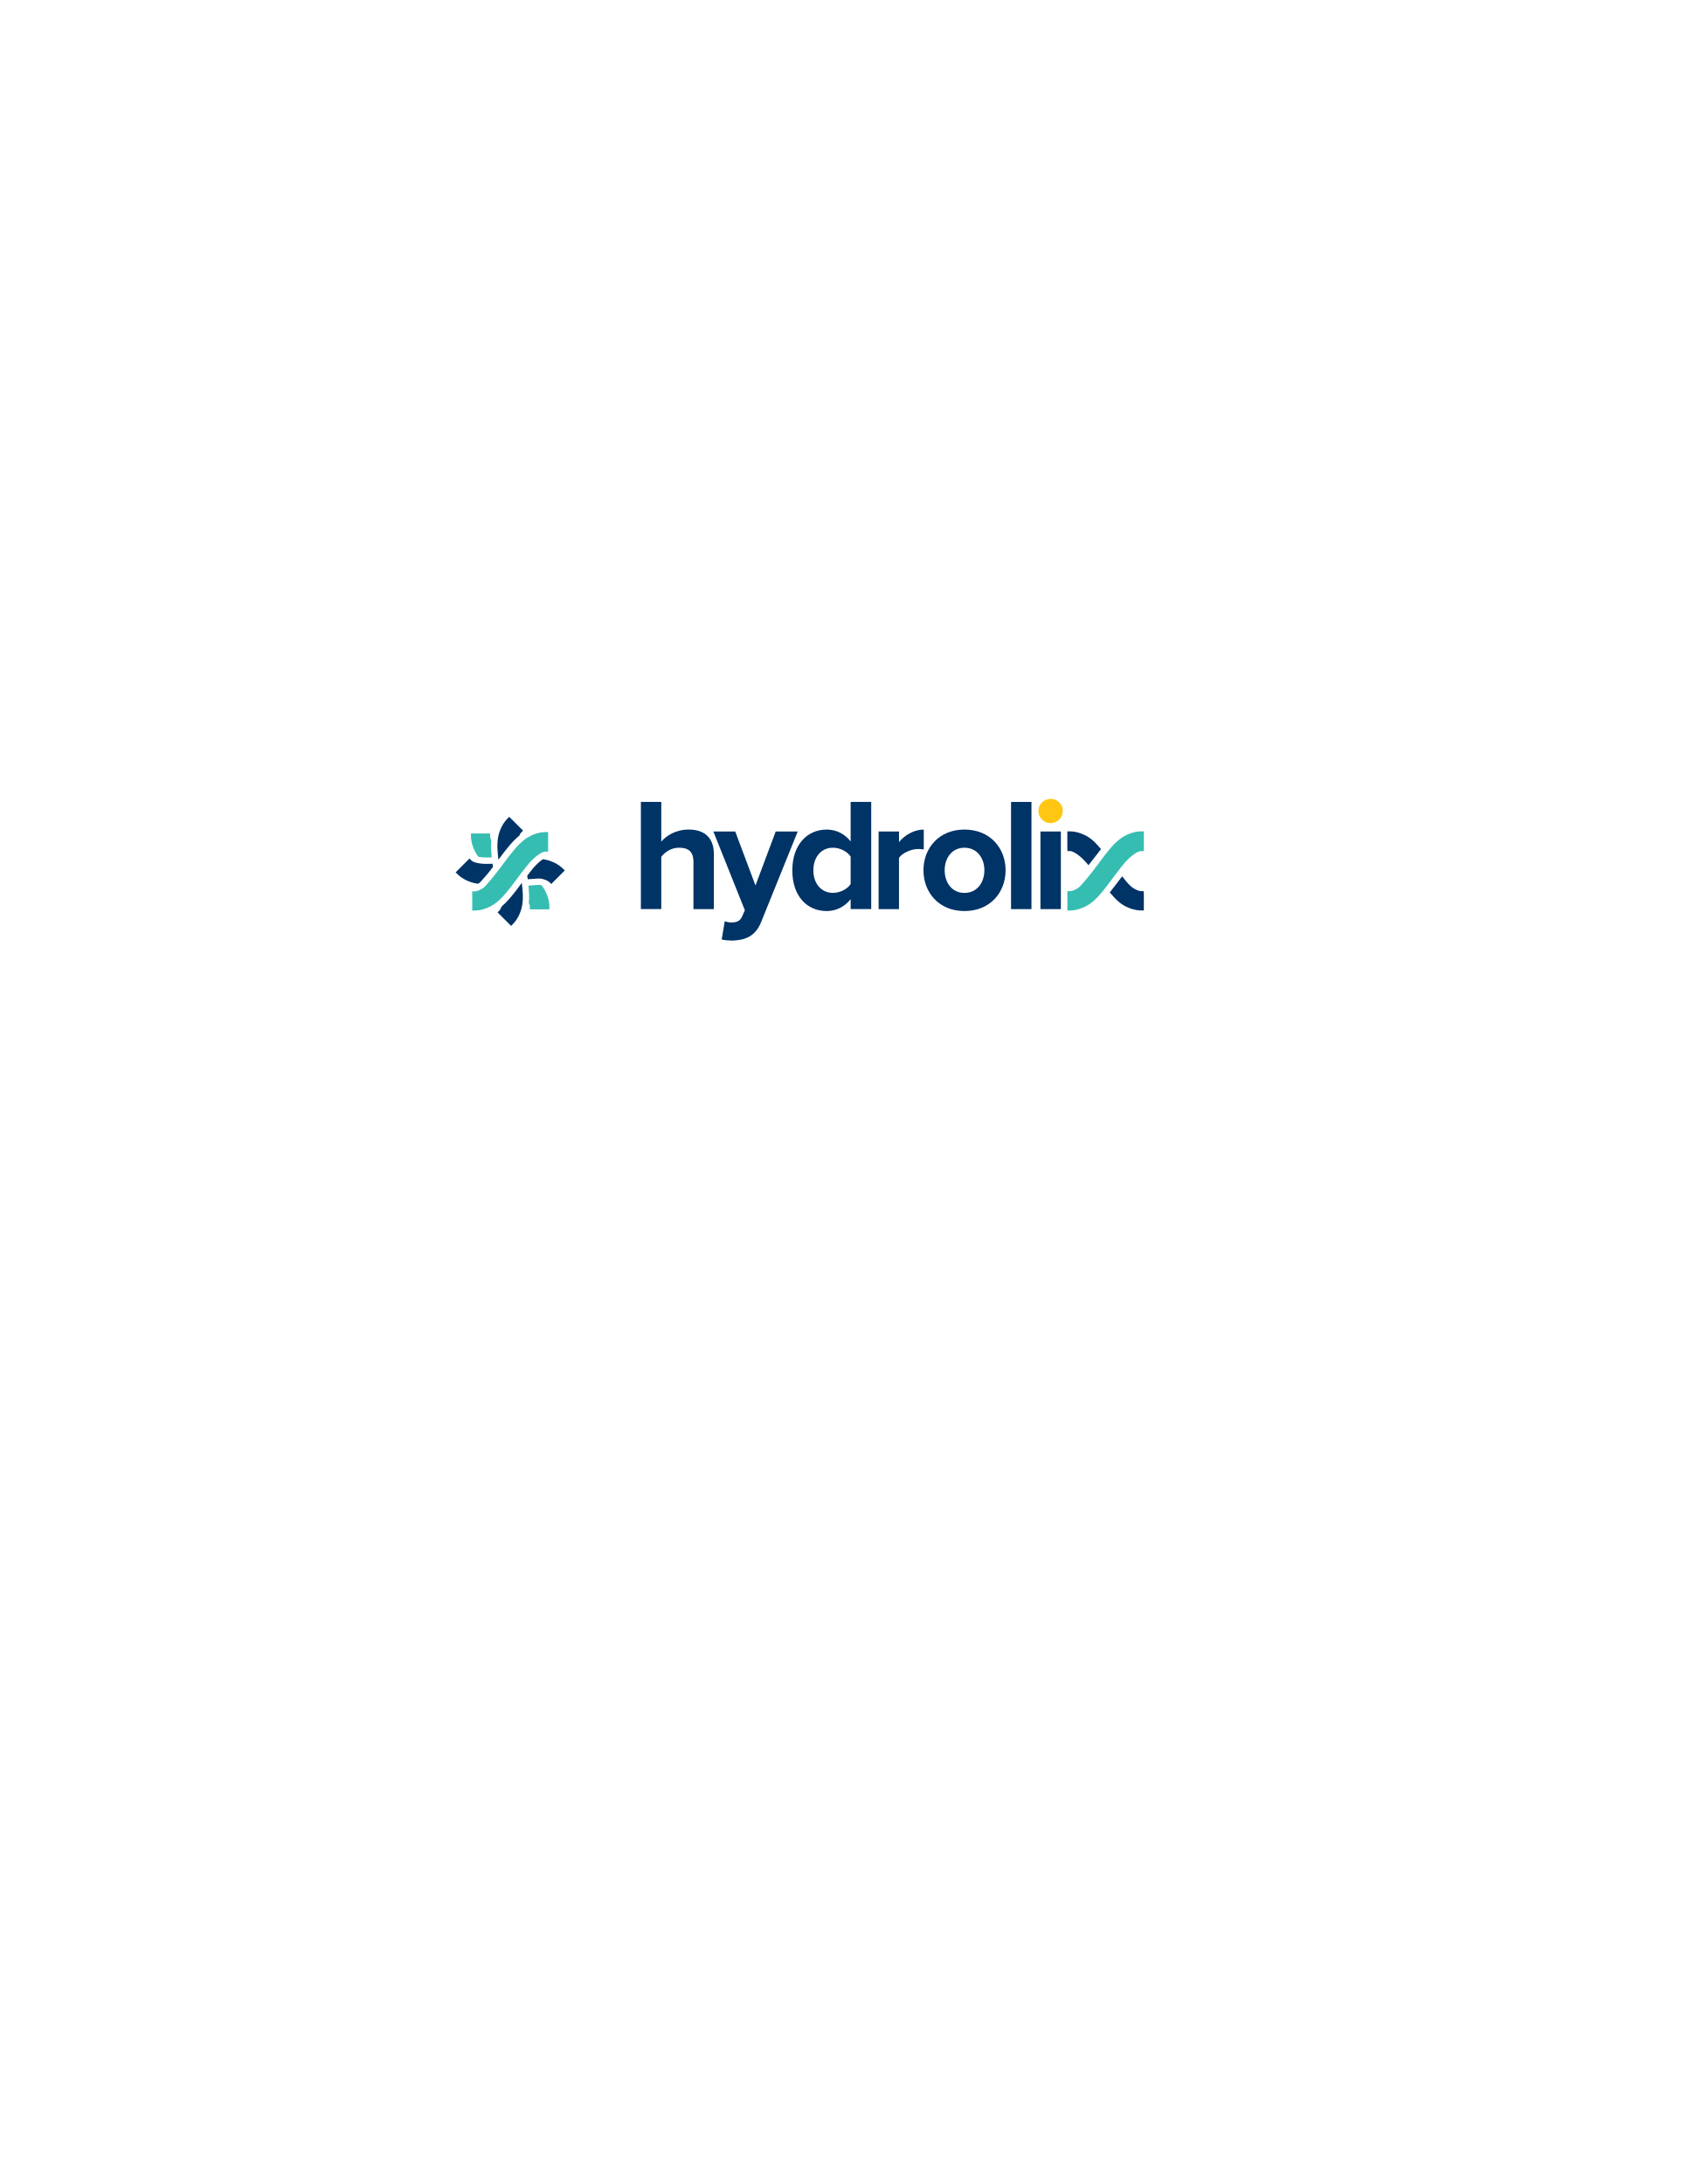
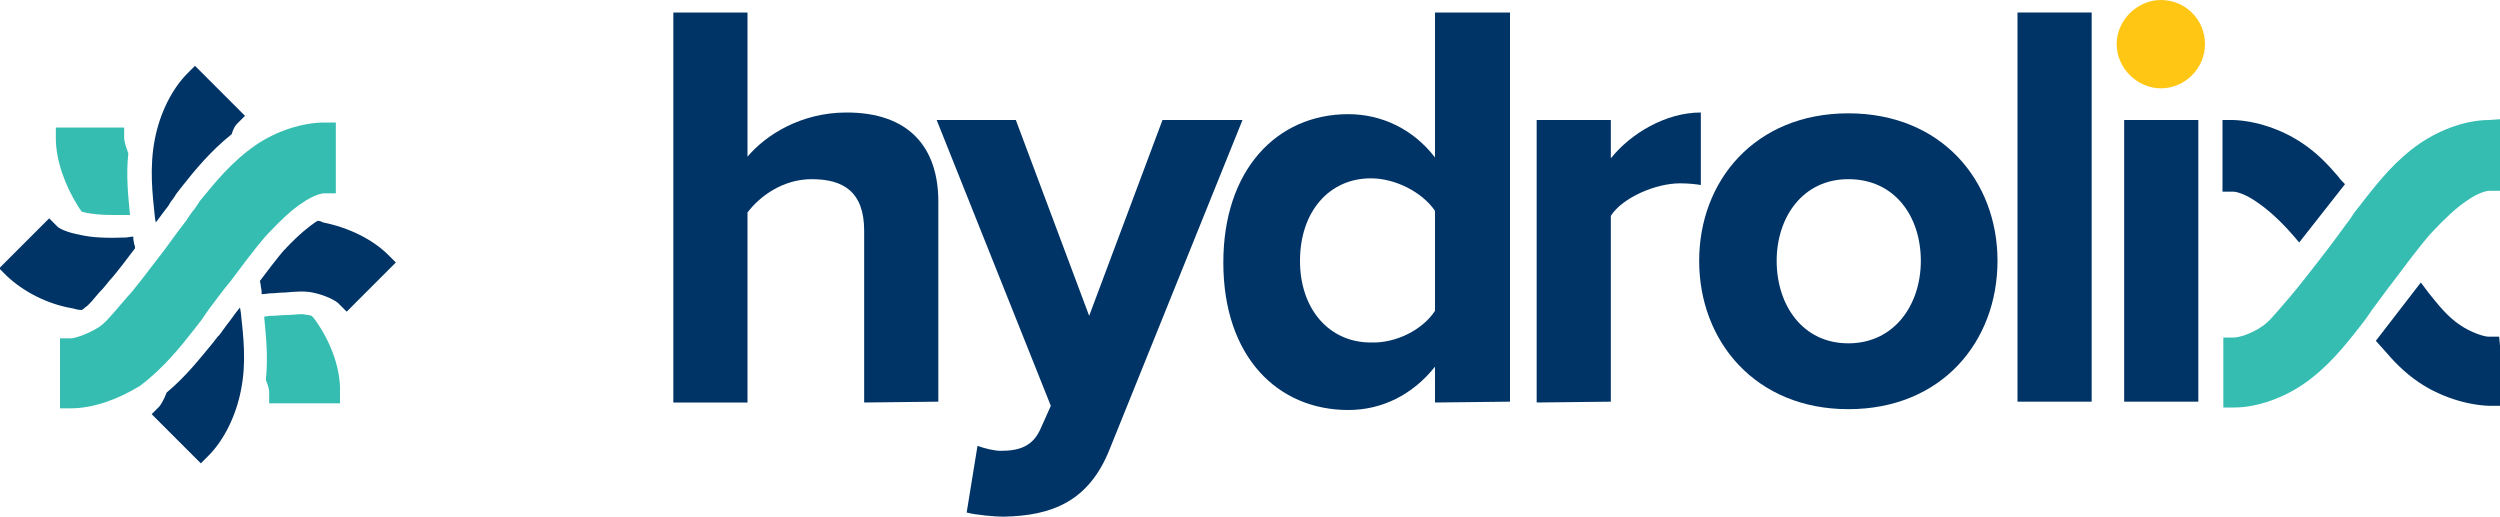
- <svg xmlns="http://www.w3.org/2000/svg" version="1.1" id="Layer_1" x="0px" y="0px" viewBox="0 0 612 792" style="enable-background:new 0 0 612 792;" xml:space="preserve">
+ <svg xmlns="http://www.w3.org/2000/svg" version="1.1" id="Layer_1" x="0px" y="0px" viewBox="0 0 300 62" style="enable-background:new 0 0 300 62;" xml:space="preserve">
  <style type="text/css">
	.st0{fill:#003366;}
	.st1{fill:#36BDB1;}
	.st2{fill:#FFC614;}
</style>
-   <path class="st0" d="M414.66,323.16h-1.05c-0.38,0-1.72-0.41-2.82-1.18c-1.21-0.82-2.14-1.99-3.12-3.22  c-0.26-0.33-0.53-0.66-0.78-0.97l-4.49,5.86c0.26,0.29,0.52,0.58,0.78,0.87c1.02,1.15,2.07,2.33,3.54,3.34  c2.11,1.42,4.7,2.28,6.98,2.3h1.05v-5.95L414.66,323.16z" />
-   <path class="st0" d="M394.68,313.76l4.55-5.85c-0.24-0.26-0.47-0.52-0.7-0.78c-1.02-1.15-2.07-2.34-3.54-3.34  c-2.1-1.42-4.69-2.28-6.92-2.3l-1.06-0.01v6.1l0.03,1.05h1.05c0.33,0,1.23,0.29,2.41,1.1C392.16,310.85,393.5,312.33,394.68,313.76" />
-   <path class="st1" d="M413.68,301.49c-2.24,0.02-4.84,0.88-6.94,2.3c-2.4,1.64-4.1,3.77-5.6,5.65l-0.58,0.72  c-0.07,0.09-0.39,0.51-0.86,1.14c-0.56,0.75-1.34,1.8-2.17,2.9c-1.89,2.51-3.22,4.2-3.75,4.76c-0.36,0.39-0.69,0.78-1.02,1.17  c-0.64,0.76-1.25,1.48-1.95,1.95c-1.05,0.71-2.34,1.1-2.74,1.1h-1.04v7.01l1.06-0.01c2.23-0.02,4.81-0.88,6.92-2.3  c2.39-1.63,4.08-3.75,5.57-5.62l0.6-0.75c0.06-0.08,0.36-0.47,0.79-1.06c0.56-0.75,1.37-1.84,2.23-2.98  c2.45-3.24,3.39-4.37,3.75-4.76l0,0c1.29-1.39,2.43-2.41,3.38-3.04c1.2-0.81,2.03-1.03,2.27-1.03l1.15,0v-7.15L413.68,301.49z" />
-   <path class="st0" d="M251.44,329.68v-17.14c0-3.9-2.04-5.13-5.25-5.13c-2.86,0-5.13,1.63-6.41,3.32v18.94h-7.4v-38.87h7.4v14.4  c1.81-2.16,5.3-4.37,9.91-4.37c6.18,0,9.15,3.38,9.15,8.86v19.99H251.44z" />
-   <path class="st0" d="M262.8,334.05c0.64,0.29,1.63,0.47,2.33,0.47c1.92,0,3.2-0.52,3.9-2.04l1.05-2.39l-11.42-28.56h7.93l7.34,19.58  l7.34-19.58h7.98l-13.23,32.75c-2.1,5.3-5.83,6.7-10.67,6.82c-0.87,0-2.74-0.17-3.67-0.41L262.8,334.05z" />
-   <path class="st0" d="M308.44,329.68v-3.61c-2.22,2.8-5.31,4.31-8.68,4.31c-7.11,0-12.47-5.36-12.47-14.75  c0-9.21,5.31-14.8,12.47-14.8c3.32,0,6.47,1.46,8.68,4.31v-14.34h7.46v38.87H308.44z M308.44,320.59v-9.97  c-1.22-1.86-3.91-3.21-6.41-3.21c-4.2,0-7.11,3.32-7.11,8.22c0,4.84,2.91,8.16,7.11,8.16C304.53,323.8,307.21,322.46,308.44,320.59" />
-   <path class="st0" d="M318.58,329.68v-28.15h7.4v3.85c1.98-2.51,5.48-4.55,8.97-4.55v7.23c-0.52-0.12-1.22-0.18-2.04-0.18  c-2.45,0-5.71,1.4-6.94,3.21v18.59H318.58z" />
-   <path class="st0" d="M334.84,315.58c0-7.99,5.6-14.75,14.86-14.75c9.33,0,14.92,6.76,14.92,14.75c0,8.04-5.6,14.8-14.92,14.8  C340.43,330.38,334.84,323.62,334.84,315.58 M356.93,315.58c0-4.37-2.62-8.16-7.23-8.16c-4.6,0-7.17,3.79-7.17,8.16  c0,4.43,2.57,8.22,7.17,8.22C354.3,323.8,356.93,320.01,356.93,315.58" />
-   <rect x="366.6" y="290.81" class="st0" width="7.4" height="38.87" />
-   <path class="st2" d="M376.51,294.07c0-2.45,2.04-4.37,4.43-4.37c2.45,0,4.43,1.92,4.43,4.37c0,2.45-1.98,4.43-4.43,4.43  C378.55,298.5,376.51,296.52,376.51,294.07" />
-   <rect x="377.26" y="301.53" class="st0" width="7.4" height="28.15" />
-   <path class="st1" d="M196.94,321.82c-0.18-0.27-0.37-0.53-0.57-0.78c-0.12-0.03-0.24-0.06-0.36-0.09c-0.01,0-0.01,0-0.02,0  c-0.17-0.03-0.39-0.05-0.66-0.05c-0.43,0-0.96,0.05-1.43,0.09c0,0-0.01,0-0.01,0l-0.11,0.01c-0.49,0.04-0.99,0.08-1.54,0.1  c0,0-0.01,0-0.01,0c-0.08,0-0.27,0.01-0.63,0.05c0.2,1.86,0.39,4.03,0.15,6.34c0.28,0.59,0.37,0.99,0.37,1.14l0,1.14h7.09  l-0.01-1.05C199.2,326.48,198.35,323.91,196.94,321.82z" />
-   <path class="st1" d="M173.06,310.17c0.12,0.17,0.24,0.34,0.36,0.5c0.11,0.03,0.23,0.05,0.37,0.08c0.01,0,0.01,0,0.02,0  c0.71,0.14,1.66,0.22,2.82,0.22c0.34,0,0.7-0.01,1.07-0.02c0.03,0,0.06,0,0.09,0c0.09,0,0.24-0.01,0.52-0.04  c-0.2-1.81-0.38-3.91-0.18-6.15c-0.28-0.65-0.42-1.23-0.42-1.47v-1.04h-6.95l0.01,1.05C170.8,305.52,171.66,308.08,173.06,310.17z" />
-   <path class="st0" d="M196.9,311.58c-0.08,0.05-0.17,0.11-0.27,0.17c-0.01,0-0.01,0.01-0.02,0.01c-0.54,0.36-1.49,1.11-2.89,2.61  c-0.02,0.02-0.04,0.05-0.06,0.07c-0.17,0.19-0.75,0.84-2.49,3.13c0.03,0.19,0.05,0.37,0.08,0.55c0.05,0.31,0.08,0.55,0.11,0.73  c0.36-0.03,0.64-0.05,0.83-0.06c0.52-0.02,1.03-0.06,1.53-0.1c0.99-0.09,1.92-0.16,2.74,0c1.23,0.24,2.41,0.87,2.69,1.15l0.73,0.73  l4.91-4.91l-0.75-0.73c-1.58-1.55-4-2.76-6.47-3.24C197.35,311.65,197.12,311.61,196.9,311.58z" />
-   <path class="st0" d="M173.33,320.48c0.13-0.07,0.25-0.14,0.37-0.22c0,0,0.01-0.01,0.01-0.01c0.43-0.29,0.95-0.9,1.45-1.5  c0,0,0.01-0.01,0.01-0.01l0.07-0.08c0.32-0.37,0.65-0.76,1.02-1.16c0,0,0,0,0.01-0.01c0.15-0.15,0.72-0.8,2.49-3.13  c-0.02-0.14-0.04-0.27-0.06-0.4c0,0,0,0,0,0l-0.07-0.47c-0.02-0.11-0.03-0.2-0.04-0.29c-0.35,0.03-0.58,0.05-0.73,0.05l0,0  c-1.88,0.07-3.39-0.01-4.51-0.24c-1.42-0.27-2.15-0.7-2.32-0.87l-0.8-0.81l-5.02,5.02l0.75,0.73c1.59,1.56,4.01,2.78,6.49,3.26  C172.74,320.39,173.04,320.44,173.33,320.48z" />
-   <path class="st0" d="M189.26,320.7l-0.06-0.53c-0.47,0.62-0.9,1.21-1.3,1.74c-0.71,0.96-0.79,1.05-0.82,1.1  c-0.01,0.01-0.01,0.01-0.02,0.02l-0.59,0.74c-1.21,1.51-2.65,3.32-4.55,4.92c-0.27,0.7-0.6,1.26-0.78,1.44l-0.73,0.73l4.91,4.91  l0.73-0.75c1.55-1.58,2.76-4,3.24-6.47C189.82,325.73,189.52,323.06,189.26,320.7z" />
-   <path class="st0" d="M180.68,311.32l0.05,0.44c0.49-0.65,0.92-1.22,1.24-1.66c0,0,0,0,0,0l0.29-0.38c0.41-0.54,0.54-0.72,0.62-0.82  l0.57-0.71l0.01-0.01c1.28-1.6,2.83-3.53,4.88-5.18c0.2-0.56,0.41-0.88,0.51-0.98l0.81-0.8l-5.02-5.02l-0.73,0.75  c-1.56,1.59-2.78,4.01-3.26,6.49C180.12,306.26,180.42,308.95,180.68,311.32z" />
-   <path class="st1" d="M184.67,322.33l0.6-0.74c0.06-0.08,0.35-0.47,0.79-1.05c0.56-0.75,1.36-1.82,2.21-2.95  c2.43-3.21,3.36-4.34,3.72-4.72l0,0c1.28-1.37,2.41-2.39,3.36-3.02c1.2-0.81,2.02-1.02,2.26-1.02l1.14,0v-7.09l-1.05,0.01  c-2.23,0.02-4.8,0.87-6.89,2.28c-2.38,1.63-4.07,3.74-5.56,5.6l-0.58,0.72c-0.07,0.08-0.38,0.51-0.85,1.13  c-0.56,0.74-1.33,1.78-2.16,2.87c-1.88,2.49-3.2,4.16-3.72,4.72c-0.36,0.38-0.69,0.77-1.01,1.16c-0.64,0.76-1.24,1.47-1.94,1.93  c-1.04,0.7-2.32,1.09-2.72,1.09h-1.04v6.95l1.05-0.01c2.21-0.02,4.78-0.88,6.87-2.28C181.52,326.29,183.2,324.18,184.67,322.33z" />
+   <g>
+     <path class="st0" d="M299.9,40.4h-1.3c-0.5,0-2.1-0.5-3.4-1.4c-1.5-1-2.6-2.4-3.8-3.9c-0.3-0.4-0.6-0.8-0.9-1.2l-5.4,7   c0.3,0.3,0.6,0.7,0.9,1c1.2,1.4,2.5,2.8,4.3,4c2.5,1.7,5.7,2.7,8.4,2.8h1.3v-7.2L299.9,40.4z" />
+     <path class="st0" d="M275.9,29.1l5.5-7c-0.3-0.3-0.6-0.6-0.8-0.9c-1.2-1.4-2.5-2.8-4.3-4c-2.5-1.7-5.6-2.7-8.3-2.8l-1.3,0v7.3   l0,1.3h1.3c0.4,0,1.5,0.3,2.9,1.3C272.8,25.6,274.5,27.4,275.9,29.1" />
+     <path class="st1" d="M298.7,14.4c-2.7,0-5.8,1.1-8.3,2.8c-2.9,2-4.9,4.5-6.7,6.8l-0.7,0.9c-0.1,0.1-0.5,0.6-1,1.4   c-0.7,0.9-1.6,2.2-2.6,3.5c-2.3,3-3.9,5-4.5,5.7c-0.4,0.5-0.8,0.9-1.2,1.4c-0.8,0.9-1.5,1.8-2.3,2.3c-1.3,0.9-2.8,1.3-3.3,1.3h-1.3   v8.4l1.3,0c2.7,0,5.8-1.1,8.3-2.8c2.9-2,4.9-4.5,6.7-6.8l0.7-0.9c0.1-0.1,0.4-0.6,0.9-1.3c0.7-0.9,1.6-2.2,2.7-3.6   c2.9-3.9,4.1-5.3,4.5-5.7l0,0c1.6-1.7,2.9-2.9,4.1-3.7c1.4-1,2.4-1.2,2.7-1.2h1.4v-8.6L298.7,14.4z" />
+     <path class="st0" d="M103.7,48.3V27.7c0-4.7-2.5-6.2-6.3-6.2c-3.4,0-6.2,2-7.7,4v22.8h-8.9V1.5h8.9v17.3c2.2-2.6,6.4-5.3,11.9-5.3   c7.4,0,11,4.1,11,10.7v24L103.7,48.3L103.7,48.3z" />
+     <path class="st0" d="M117.3,53.5c0.8,0.3,2,0.6,2.8,0.6c2.3,0,3.8-0.6,4.7-2.5l1.3-2.9l-13.7-34.3h9.5l8.8,23.5l8.8-23.5h9.6   l-15.9,39.4c-2.5,6.4-7,8.1-12.8,8.2c-1,0-3.3-0.2-4.4-0.5L117.3,53.5z" />
+     <path class="st0" d="M172.2,48.3v-4.3c-2.7,3.4-6.4,5.2-10.4,5.2c-8.5,0-15-6.4-15-17.7c0-11.1,6.4-17.8,15-17.8   c4,0,7.8,1.8,10.4,5.2V1.5h9v46.7L172.2,48.3L172.2,48.3z M172.2,37.3v-12c-1.5-2.2-4.7-3.9-7.7-3.9c-5,0-8.5,4-8.5,9.9   c0,5.8,3.5,9.8,8.5,9.8C167.5,41.2,170.7,39.6,172.2,37.3" />
+     <path class="st0" d="M184.4,48.3V14.4h8.9v4.6c2.4-3,6.6-5.5,10.8-5.5v8.7c-0.6-0.1-1.5-0.2-2.5-0.2c-2.9,0-6.9,1.7-8.3,3.9v22.3   L184.4,48.3L184.4,48.3z" />
+     <path class="st0" d="M203.9,31.3c0-9.6,6.7-17.7,17.9-17.7c11.2,0,17.9,8.1,17.9,17.7c0,9.7-6.7,17.8-17.9,17.8   C210.7,49.1,203.9,41,203.9,31.3 M230.5,31.3c0-5.3-3.1-9.8-8.7-9.8c-5.5,0-8.6,4.6-8.6,9.8c0,5.3,3.1,9.9,8.6,9.9   S230.5,36.6,230.5,31.3" />
+     <rect x="242.1" y="1.5" class="st0" width="8.9" height="46.7" />
+     <path class="st2" d="M254,5.3c0-2.9,2.5-5.3,5.3-5.3c2.9,0,5.3,2.3,5.3,5.3c0,2.9-2.4,5.3-5.3,5.3C256.5,10.6,254,8.2,254,5.3" />
+     <rect x="254.9" y="14.4" class="st0" width="8.9" height="33.8" />
+     <path class="st1" d="M38.1,38.8c-0.2-0.3-0.4-0.6-0.7-0.9c-0.1,0-0.3-0.1-0.4-0.1c0,0,0,0,0,0c-0.2,0-0.5-0.1-0.8-0.1   c-0.5,0-1.2,0.1-1.7,0.1h0l-0.1,0c-0.6,0-1.2,0.1-1.9,0.1h0c-0.1,0-0.3,0-0.8,0.1c0.2,2.2,0.5,4.8,0.2,7.6c0.3,0.7,0.4,1.2,0.4,1.4   v1.4h8.5l0-1.3C40.9,44.4,39.8,41.3,38.1,38.8z" />
+     <path class="st1" d="M9.4,24.8c0.1,0.2,0.3,0.4,0.4,0.6c0.1,0,0.3,0.1,0.4,0.1c0,0,0,0,0,0c0.9,0.2,2,0.3,3.4,0.3   c0.4,0,0.8,0,1.3,0c0,0,0.1,0,0.1,0c0.1,0,0.3,0,0.6,0c-0.2-2.2-0.5-4.7-0.2-7.4c-0.3-0.8-0.5-1.5-0.5-1.8v-1.3H6.7l0,1.3   C6.7,19.2,7.8,22.3,9.4,24.8z" />
+     <path class="st0" d="M38.1,26.5c-0.1,0.1-0.2,0.1-0.3,0.2c0,0,0,0,0,0c-0.6,0.4-1.8,1.3-3.5,3.1c0,0,0,0.1-0.1,0.1   c-0.2,0.2-0.9,1-3,3.8c0,0.2,0.1,0.4,0.1,0.7c0.1,0.4,0.1,0.7,0.1,0.9c0.4,0,0.8-0.1,1-0.1c0.6,0,1.2-0.1,1.8-0.1   c1.2-0.1,2.3-0.2,3.3,0c1.5,0.3,2.9,1,3.2,1.4l0.9,0.9l5.9-5.9l-0.9-0.9c-1.9-1.9-4.8-3.3-7.8-3.9C38.6,26.6,38.4,26.5,38.1,26.5z" />
+     <path class="st0" d="M9.8,37.2c0.2-0.1,0.3-0.2,0.4-0.3l0,0c0.5-0.3,1.1-1.1,1.7-1.8l0,0l0.1-0.1c0.4-0.4,0.8-0.9,1.2-1.4   c0,0,0,0,0,0c0.2-0.2,0.9-1,3-3.8c0-0.2,0-0.3-0.1-0.5l0,0l-0.1-0.6c0-0.1,0-0.2,0-0.3c-0.4,0-0.7,0.1-0.9,0.1l0,0   c-2.3,0.1-4.1,0-5.4-0.3c-1.7-0.3-2.6-0.8-2.8-1l-1-1l-6,6l0.9,0.9C2.8,35,5.7,36.5,8.7,37C9.1,37.1,9.4,37.2,9.8,37.2z" />
+     <path class="st0" d="M28.9,37.5l-0.1-0.6c-0.6,0.7-1.1,1.5-1.6,2.1c-0.9,1.2-0.9,1.3-1,1.3c0,0,0,0,0,0l-0.7,0.9   c-1.5,1.8-3.2,4-5.5,5.9c-0.3,0.8-0.7,1.5-0.9,1.7l-0.9,0.9l5.9,5.9l0.9-0.9c1.9-1.9,3.3-4.8,3.9-7.8   C29.6,43.5,29.2,40.3,28.9,37.5z" />
+     <path class="st0" d="M18.6,26.2l0.1,0.5c0.6-0.8,1.1-1.5,1.5-2l0,0l0.3-0.5c0.5-0.6,0.6-0.9,0.7-1l0.7-0.9l0,0   c1.5-1.9,3.4-4.2,5.9-6.2c0.2-0.7,0.5-1.1,0.6-1.2l1-1l-6-6l-0.9,0.9c-1.9,1.9-3.3,4.8-3.9,7.8C17.9,20.1,18.3,23.3,18.6,26.2z" />
+     <path class="st1" d="M23.4,39.4l0.7-0.9c0.1-0.1,0.4-0.6,0.9-1.3c0.7-0.9,1.6-2.2,2.7-3.5c2.9-3.9,4-5.2,4.5-5.7l0,0   c1.5-1.6,2.9-2.9,4-3.6c1.4-1,2.4-1.2,2.7-1.2h1.4v-8.5l-1.3,0c-2.7,0-5.8,1-8.3,2.7c-2.9,2-4.9,4.5-6.7,6.7L23.4,25   c-0.1,0.1-0.5,0.6-1,1.4c-0.7,0.9-1.6,2.1-2.6,3.5c-2.3,3-3.8,5-4.5,5.7c-0.4,0.5-0.8,0.9-1.2,1.4c-0.8,0.9-1.5,1.8-2.3,2.3   c-1.3,0.8-2.8,1.3-3.3,1.3H7.2v8.4l1.3,0c2.7,0,5.7-1.1,8.3-2.7C19.6,44.2,21.6,41.7,23.4,39.4z" />
+   </g>
</svg>
